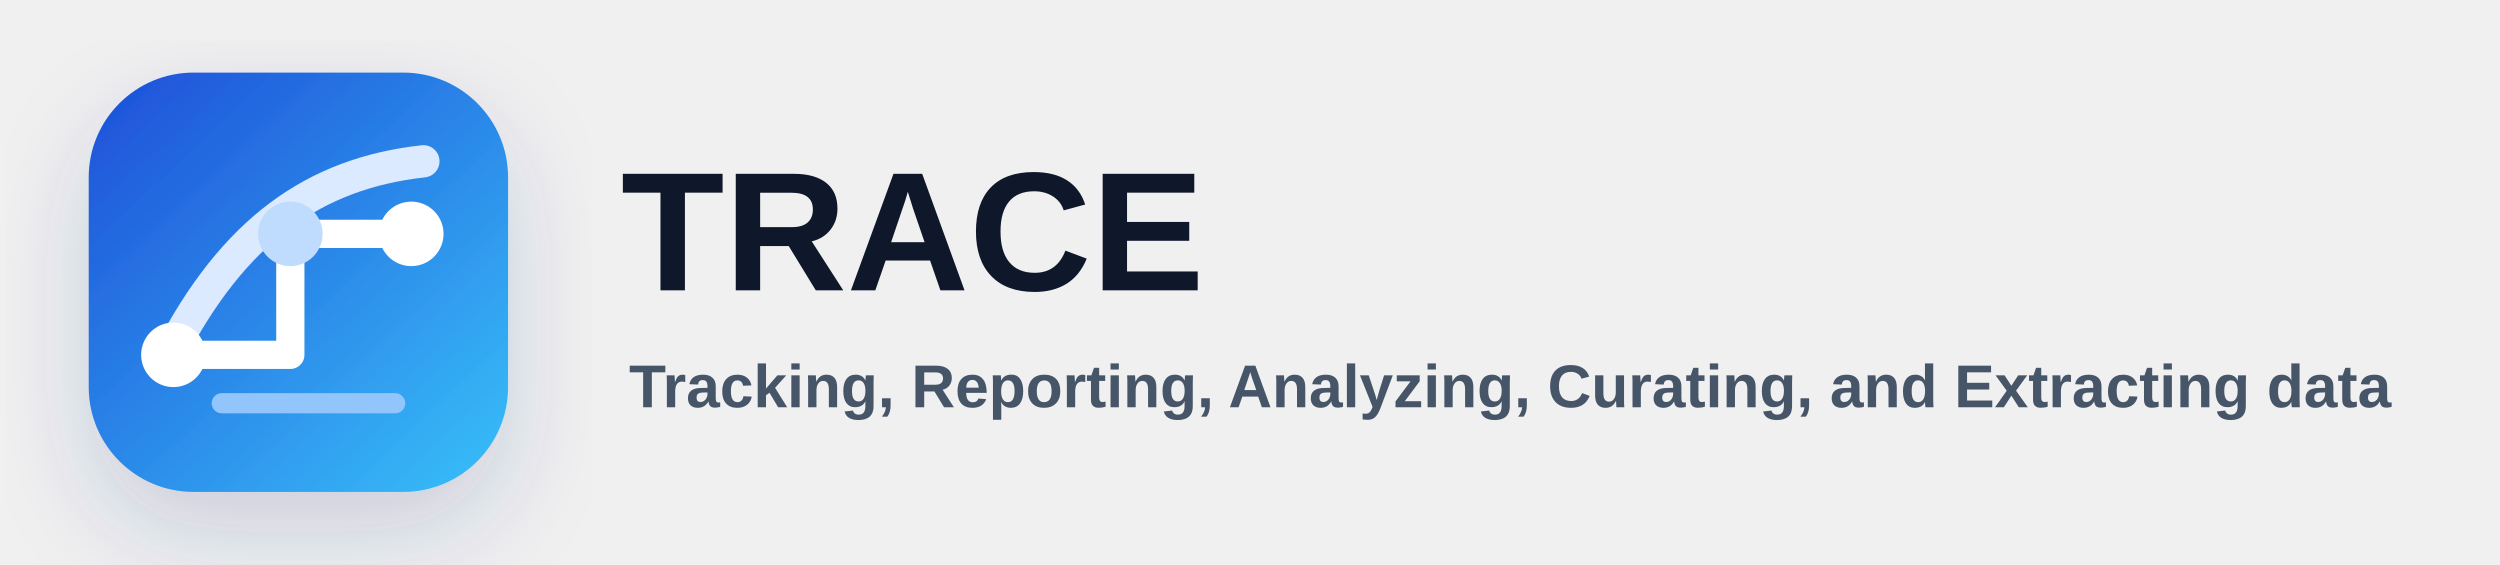
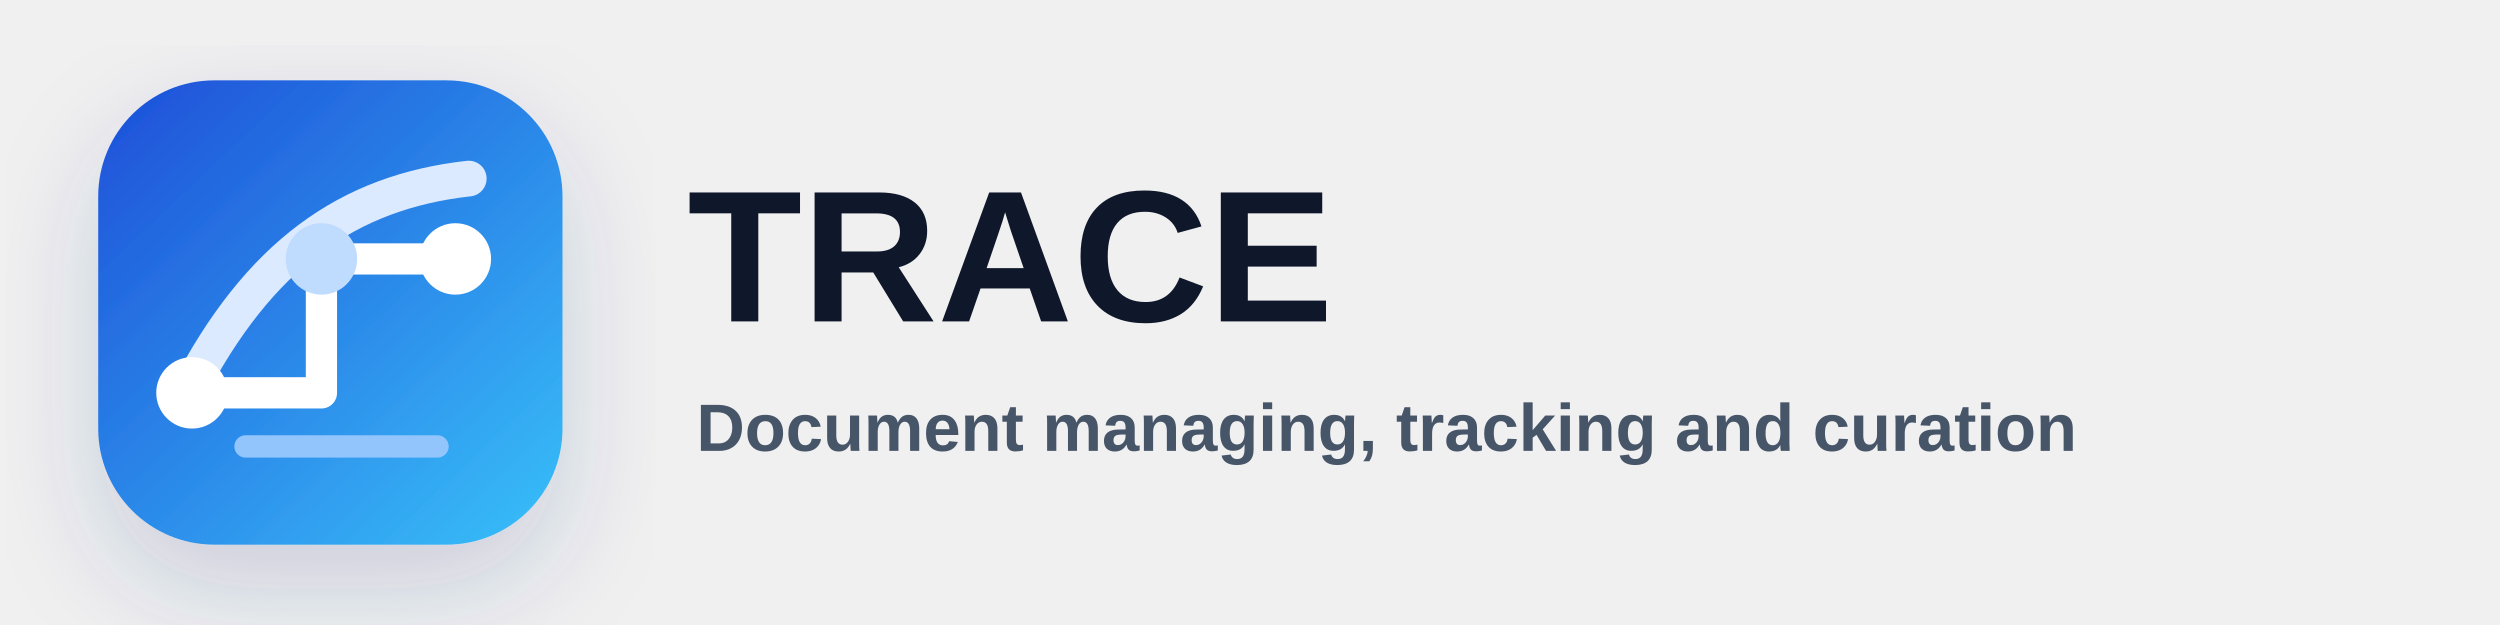
- <svg xmlns="http://www.w3.org/2000/svg" width="620" height="140" viewBox="0 0 620 140" role="img" aria-labelledby="title desc">
+ <svg xmlns="http://www.w3.org/2000/svg" width="560" height="140" viewBox="0 0 560 140" role="img" aria-labelledby="title desc">
  <defs>
    <linearGradient id="trace-bg" x1="22" y1="18" x2="120" y2="122" gradientUnits="userSpaceOnUse">
      <stop offset="0" stop-color="#1d4ed8" />
      <stop offset="1" stop-color="#38bdf8" />
    </linearGradient>
    <filter id="trace-shadow" x="-20%" y="-20%" width="140%" height="140%">
      <feDropShadow dx="0" dy="10" stdDeviation="12" flood-color="#1e3a8a" flood-opacity=".18" />
    </filter>
  </defs>
  <g filter="url(#trace-shadow)">
    <rect x="22" y="18" width="104" height="104" rx="26" fill="url(#trace-bg)" />
    <path d="M42 88c16-31 36-45 63-48" fill="none" stroke="#dbeafe" stroke-width="8" stroke-linecap="round" />
    <path d="M43 88h29v-30h30" fill="none" stroke="#ffffff" stroke-width="7" stroke-linecap="round" stroke-linejoin="round" />
    <circle cx="43" cy="88" r="8" fill="#ffffff" />
    <circle cx="72" cy="58" r="8" fill="#bfdbfe" />
    <circle cx="102" cy="58" r="8" fill="#ffffff" />
    <path d="M55 100h43" stroke="#93c5fd" stroke-width="5" stroke-linecap="round" />
  </g>
  <text x="154" y="72" font-family="Avenir Next, Arial, sans-serif" font-size="42" font-weight="800" fill="#0f172a">TRACE</text>
-   <text x="156" y="101" font-family="Avenir Next, Arial, sans-serif" font-size="15" font-weight="700" fill="#475569">Tracking, Reporting, Analyzing, Curating, and Extracting data</text>
+   <text x="156" y="101" font-family="Avenir Next, Arial, sans-serif" font-size="15" font-weight="700" fill="#475569">Document managing, tracking and curation</text>
</svg>
